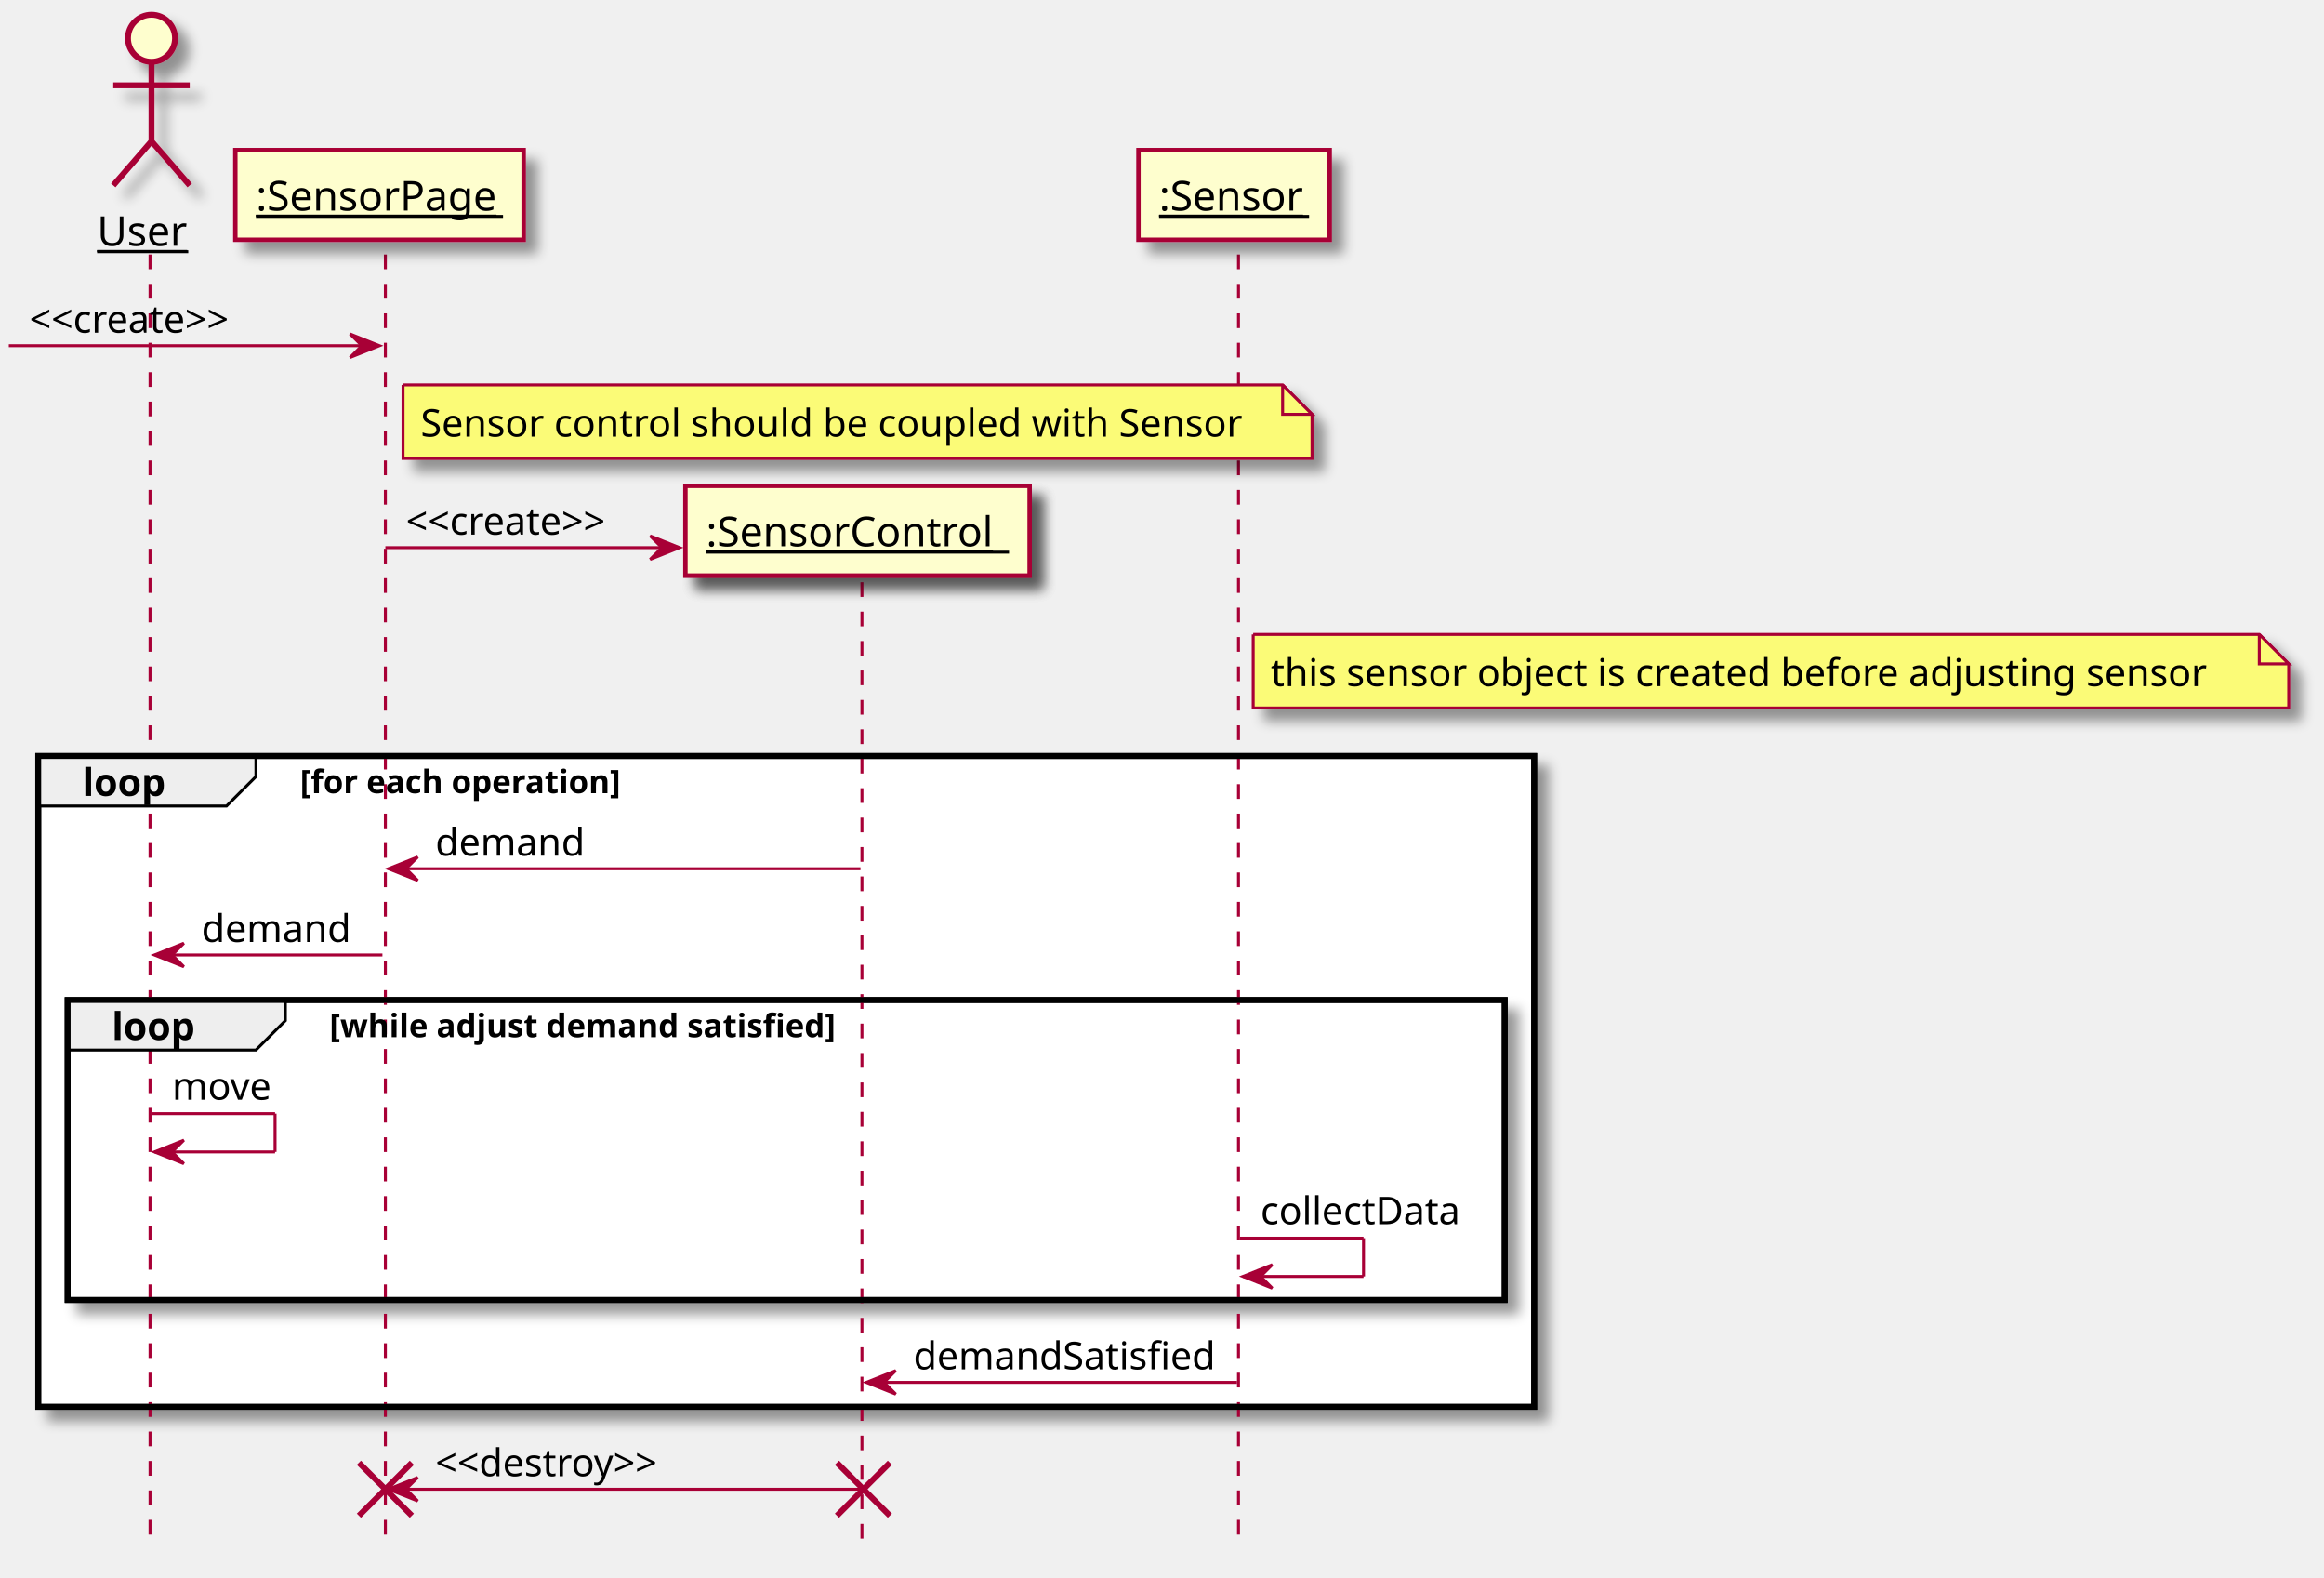
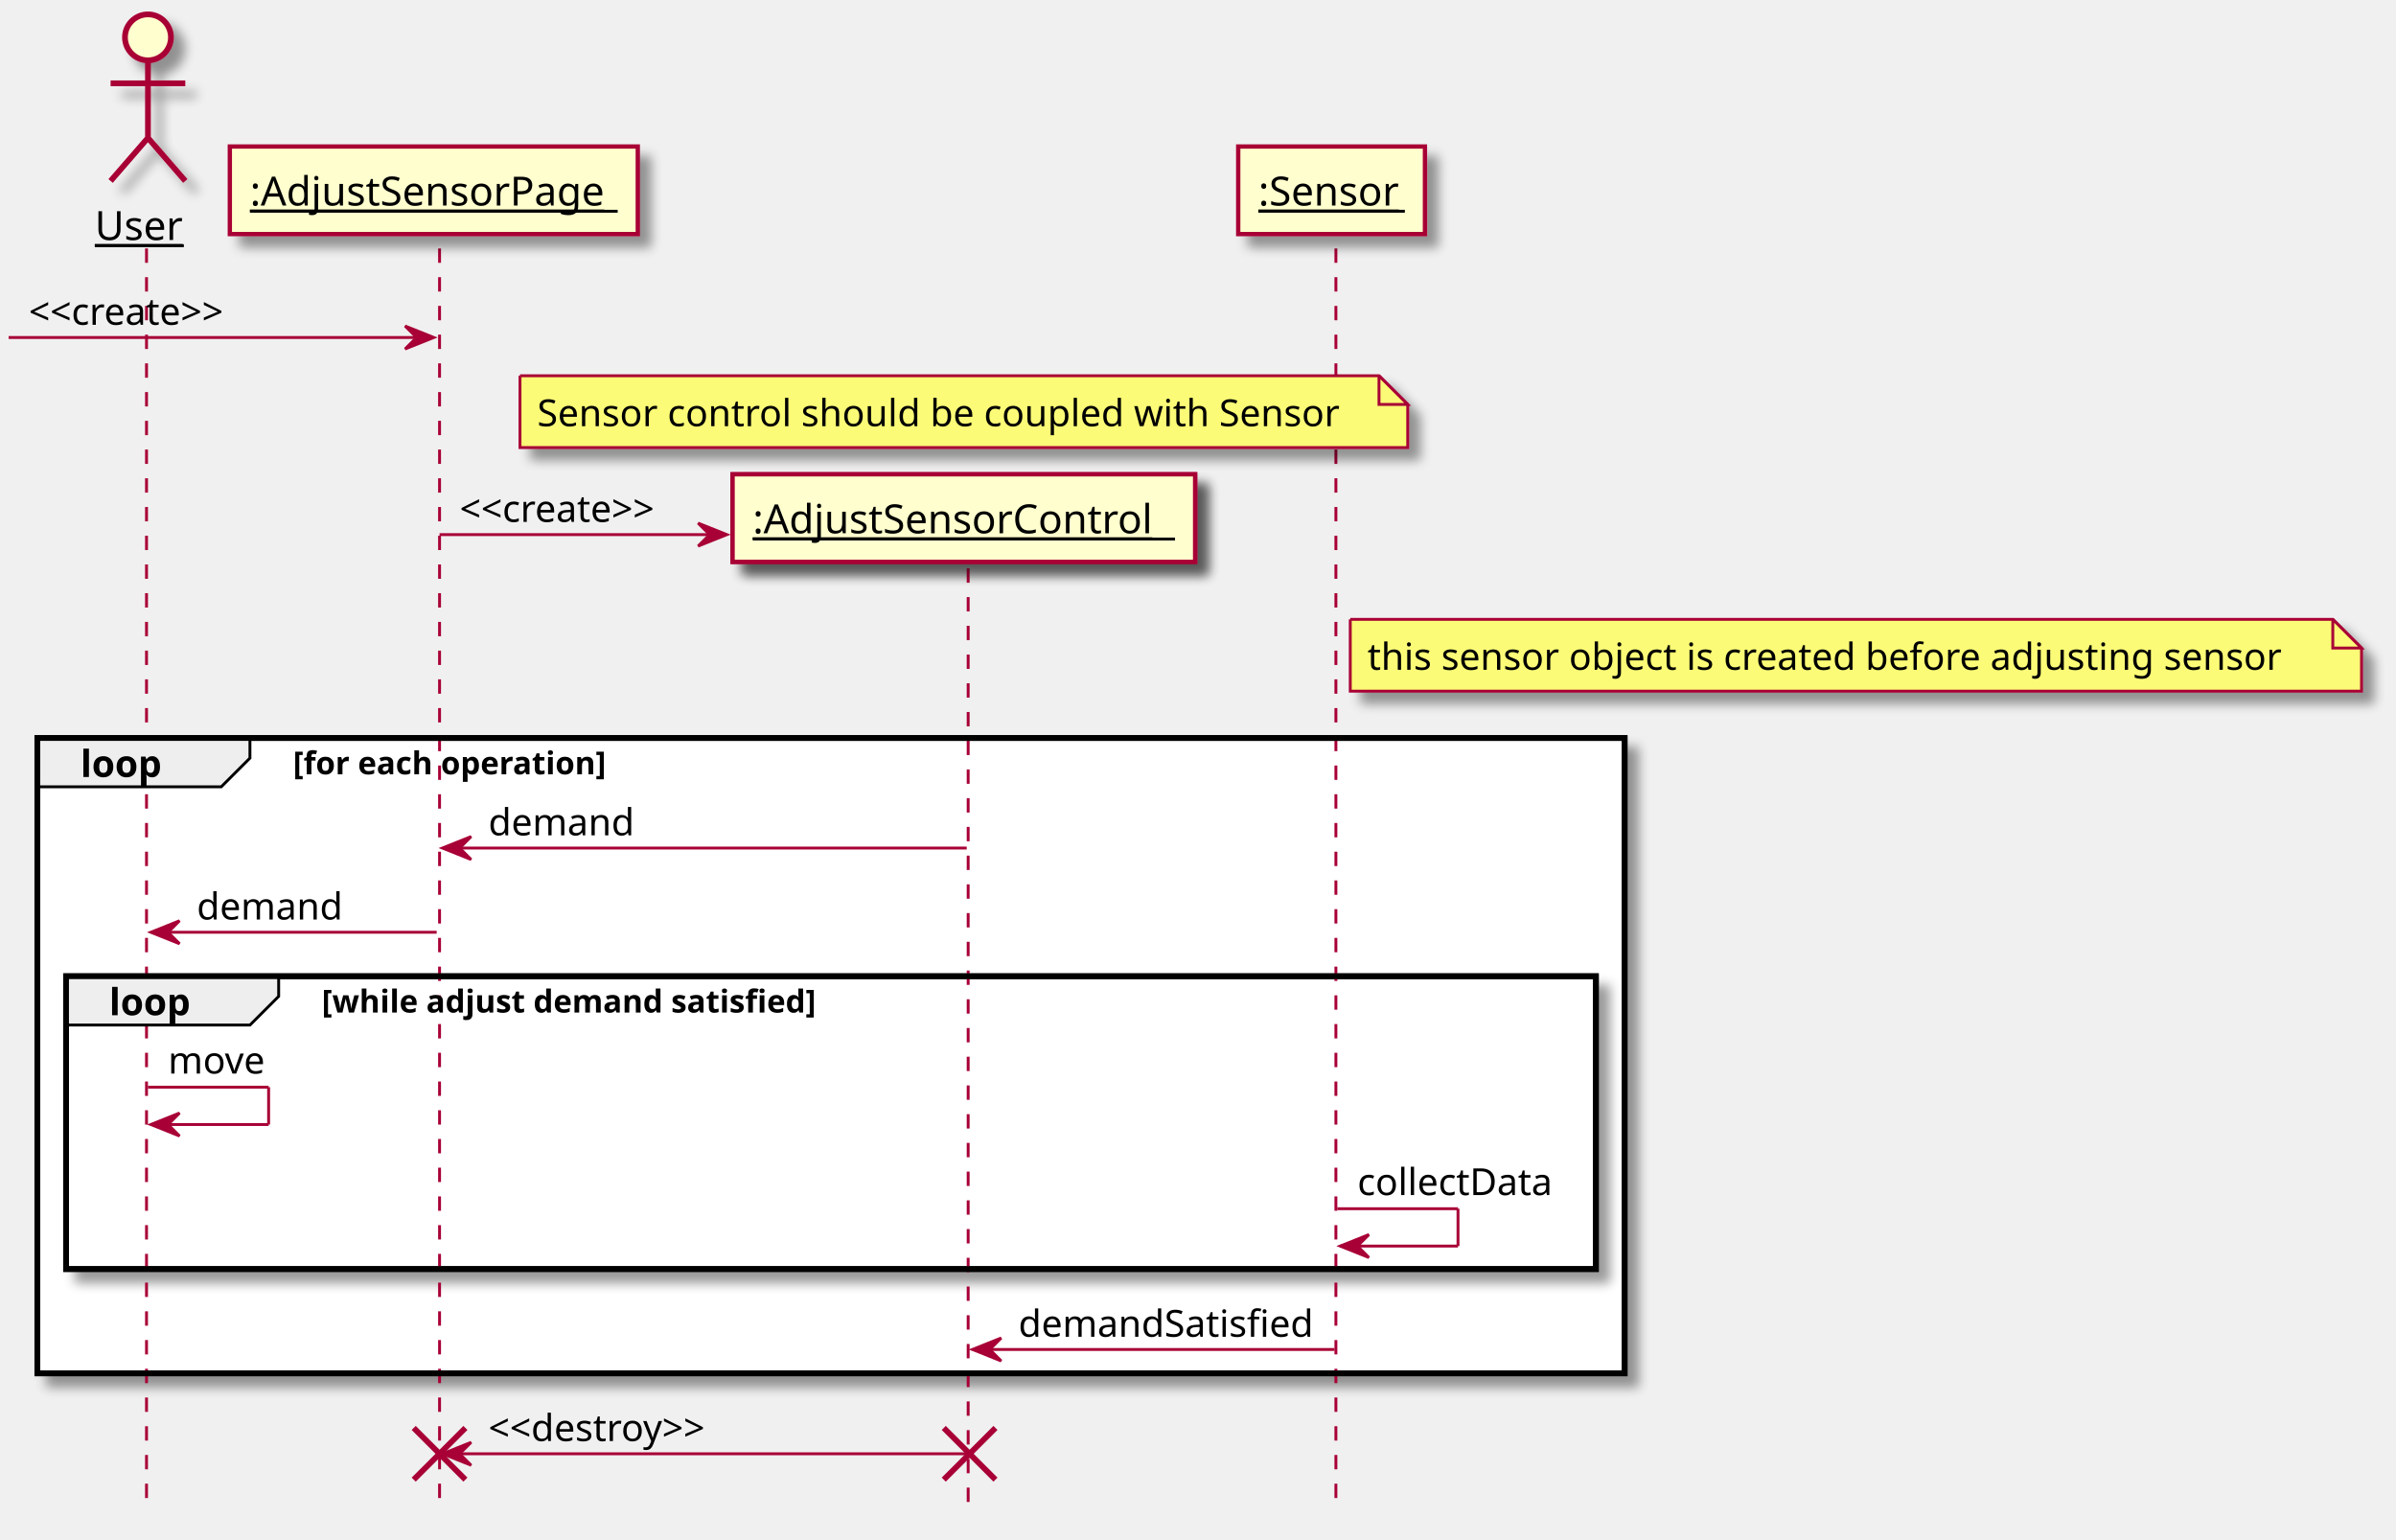
- <svg xmlns="http://www.w3.org/2000/svg" contentScriptType="application/ecmascript" contentStyleType="text/css" height="536px" preserveAspectRatio="none" style="width:790px;height:536px;" version="1.1" viewBox="0 0 790 536" width="790px" zoomAndPan="magnify">
+ <svg xmlns="http://www.w3.org/2000/svg" contentScriptType="application/ecmascript" contentStyleType="text/css" height="536px" preserveAspectRatio="none" style="width:834px;height:536px;" version="1.1" viewBox="0 0 834 536" width="834px" zoomAndPan="magnify">
  <defs>
-     <filter height="300%" id="fe5qnjnzwjerp" width="300%" x="-1" y="-1">
+     <filter height="300%" id="f1w7aibb32n2hx" width="300%" x="-1" y="-1">
      <feGaussianBlur result="blurOut" stdDeviation="2.0" />
      <feColorMatrix in="blurOut" result="blurOut2" type="matrix" values="0 0 0 0 0 0 0 0 0 0 0 0 0 0 0 0 0 0 .4 0" />
      <feOffset dx="4.0" dy="4.0" in="blurOut2" result="blurOut3" />
      <feBlend in="SourceGraphic" in2="blurOut3" mode="normal" />
    </filter>
  </defs>
  <g>
-     <rect fill="#FEFECE" filter="url(#fe5qnjnzwjerp)" height="30.488" style="stroke: #A80036; stroke-width: 1.5;" width="117" x="233" y="165.109" />
-     <text fill="#000000" font-family="sans-serif" font-size="14" lengthAdjust="spacingAndGlyphs" text-decoration="underline" textLength="103" x="240" y="185.644">:SensorControl</text>
-     <line style="stroke: #000000; stroke-width: 1.0;" x1="240" x2="343" y1="187.644" y2="187.644" />
-     <rect fill="#FFFFFF" filter="url(#fe5qnjnzwjerp)" height="221.174" style="stroke: #000000; stroke-width: 2.0;" width="508.5" x="13" y="256.908" />
-     <rect fill="#FFFFFF" filter="url(#fe5qnjnzwjerp)" height="101.932" style="stroke: #000000; stroke-width: 2.0;" width="488.5" x="23" y="339.84" />
+     <rect fill="#FEFECE" filter="url(#f1w7aibb32n2hx)" height="30.488" style="stroke: #A80036; stroke-width: 1.5;" width="161" x="255" y="165.109" />
+     <text fill="#000000" font-family="sans-serif" font-size="14" lengthAdjust="spacingAndGlyphs" text-decoration="underline" textLength="147" x="262" y="185.644">:AdjustSensorControl</text>
+     <line style="stroke: #000000; stroke-width: 1.0;" x1="262" x2="409" y1="187.644" y2="187.644" />
+     <rect fill="#FFFFFF" filter="url(#f1w7aibb32n2hx)" height="221.174" style="stroke: #000000; stroke-width: 2.0;" width="552.5" x="13" y="256.908" />
+     <rect fill="#FFFFFF" filter="url(#f1w7aibb32n2hx)" height="101.932" style="stroke: #000000; stroke-width: 2.0;" width="532.5" x="23" y="339.84" />
    <line style="stroke: #A80036; stroke-width: 1.0; stroke-dasharray: 5.0,5.0;" x1="51" x2="51" y1="86.488" y2="524.393" />
-     <line style="stroke: #A80036; stroke-width: 1.0; stroke-dasharray: 5.0,5.0;" x1="131" x2="131" y1="86.488" y2="524.393" />
-     <line style="stroke: #A80036; stroke-width: 1.0; stroke-dasharray: 5.0,5.0;" x1="293" x2="293" y1="197.853" y2="524.393" />
-     <line style="stroke: #A80036; stroke-width: 1.0; stroke-dasharray: 5.0,5.0;" x1="421" x2="421" y1="86.488" y2="524.393" />
+     <line style="stroke: #A80036; stroke-width: 1.0; stroke-dasharray: 5.0,5.0;" x1="153" x2="153" y1="86.488" y2="524.393" />
+     <line style="stroke: #A80036; stroke-width: 1.0; stroke-dasharray: 5.0,5.0;" x1="337" x2="337" y1="197.853" y2="524.393" />
+     <line style="stroke: #A80036; stroke-width: 1.0; stroke-dasharray: 5.0,5.0;" x1="465" x2="465" y1="86.488" y2="524.393" />
    <text fill="#000000" font-family="sans-serif" font-size="14" lengthAdjust="spacingAndGlyphs" text-decoration="underline" textLength="31" x="33" y="83.535">User</text>
    <line style="stroke: #000000; stroke-width: 1.0;" x1="33" x2="64" y1="85.535" y2="85.535" />
-     <ellipse cx="51.5" cy="13" fill="#FEFECE" filter="url(#fe5qnjnzwjerp)" rx="8" ry="8" style="stroke: #A80036; stroke-width: 2.0;" />
-     <path d="M51.5,21 L51.5,48 M38.5,29 L64.5,29 M51.5,48 L38.5,63 M51.5,48 L64.5,63 " fill="none" filter="url(#fe5qnjnzwjerp)" style="stroke: #A80036; stroke-width: 2.0;" />
-     <rect fill="#FEFECE" filter="url(#fe5qnjnzwjerp)" height="30.488" style="stroke: #A80036; stroke-width: 1.5;" width="98" x="80" y="51" />
-     <text fill="#000000" font-family="sans-serif" font-size="14" lengthAdjust="spacingAndGlyphs" text-decoration="underline" textLength="84" x="87" y="71.535">:SensorPage</text>
-     <line style="stroke: #000000; stroke-width: 1.0;" x1="87" x2="171" y1="73.535" y2="73.535" />
-     <rect fill="#FEFECE" filter="url(#fe5qnjnzwjerp)" height="30.488" style="stroke: #A80036; stroke-width: 1.5;" width="65" x="387" y="51" />
-     <text fill="#000000" font-family="sans-serif" font-size="14" lengthAdjust="spacingAndGlyphs" text-decoration="underline" textLength="51" x="394" y="71.535">:Sensor</text>
-     <line style="stroke: #000000; stroke-width: 1.0;" x1="394" x2="445" y1="73.535" y2="73.535" />
-     <polygon fill="#A80036" points="119,113.488,129,117.488,119,121.488,123,117.488" style="stroke: #A80036; stroke-width: 1.0;" />
-     <line style="stroke: #A80036; stroke-width: 1.0;" x1="3" x2="125" y1="117.488" y2="117.488" />
+     <ellipse cx="51.5" cy="13" fill="#FEFECE" filter="url(#f1w7aibb32n2hx)" rx="8" ry="8" style="stroke: #A80036; stroke-width: 2.0;" />
+     <path d="M51.5,21 L51.5,48 M38.5,29 L64.5,29 M51.5,48 L38.5,63 M51.5,48 L64.5,63 " fill="none" filter="url(#f1w7aibb32n2hx)" style="stroke: #A80036; stroke-width: 2.0;" />
+     <rect fill="#FEFECE" filter="url(#f1w7aibb32n2hx)" height="30.488" style="stroke: #A80036; stroke-width: 1.5;" width="142" x="80" y="51" />
+     <text fill="#000000" font-family="sans-serif" font-size="14" lengthAdjust="spacingAndGlyphs" text-decoration="underline" textLength="128" x="87" y="71.535">:AdjustSensorPage</text>
+     <line style="stroke: #000000; stroke-width: 1.0;" x1="87" x2="215" y1="73.535" y2="73.535" />
+     <rect fill="#FEFECE" filter="url(#f1w7aibb32n2hx)" height="30.488" style="stroke: #A80036; stroke-width: 1.5;" width="65" x="431" y="51" />
+     <text fill="#000000" font-family="sans-serif" font-size="14" lengthAdjust="spacingAndGlyphs" text-decoration="underline" textLength="51" x="438" y="71.535">:Sensor</text>
+     <line style="stroke: #000000; stroke-width: 1.0;" x1="438" x2="489" y1="73.535" y2="73.535" />
+     <polygon fill="#A80036" points="141,113.488,151,117.488,141,121.488,145,117.488" style="stroke: #A80036; stroke-width: 1.0;" />
+     <line style="stroke: #A80036; stroke-width: 1.0;" x1="3" x2="147" y1="117.488" y2="117.488" />
    <text fill="#000000" font-family="sans-serif" font-size="13" lengthAdjust="spacingAndGlyphs" textLength="78" x="10" y="113.057">&lt;&lt;create&gt;&gt;</text>
-     <path d="M137,130.799 L137,155.799 L446,155.799 L446,140.799 L436,130.799 L137,130.799 " fill="#FBFB77" filter="url(#fe5qnjnzwjerp)" style="stroke: #A80036; stroke-width: 1.0;" />
-     <path d="M436,130.799 L436,140.799 L446,140.799 L436,130.799 " fill="#FBFB77" style="stroke: #A80036; stroke-width: 1.0;" />
-     <text fill="#000000" font-family="sans-serif" font-size="13" lengthAdjust="spacingAndGlyphs" textLength="288" x="143" y="148.367">Sensor control should be coupled with Sensor</text>
-     <polygon fill="#A80036" points="221,182.109,231,186.109,221,190.109,225,186.109" style="stroke: #A80036; stroke-width: 1.0;" />
-     <line style="stroke: #A80036; stroke-width: 1.0;" x1="131" x2="227" y1="186.109" y2="186.109" />
-     <text fill="#000000" font-family="sans-serif" font-size="13" lengthAdjust="spacingAndGlyphs" textLength="78" x="138" y="181.678">&lt;&lt;create&gt;&gt;</text>
-     <rect fill="#FEFECE" filter="url(#fe5qnjnzwjerp)" height="30.488" style="stroke: #A80036; stroke-width: 1.5;" width="117" x="233" y="165.109" />
-     <text fill="#000000" font-family="sans-serif" font-size="14" lengthAdjust="spacingAndGlyphs" text-decoration="underline" textLength="103" x="240" y="185.644">:SensorControl</text>
-     <line style="stroke: #000000; stroke-width: 1.0;" x1="240" x2="343" y1="187.644" y2="187.644" />
-     <path d="M426,215.598 L426,240.598 L778,240.598 L778,225.598 L768,215.598 L426,215.598 " fill="#FBFB77" filter="url(#fe5qnjnzwjerp)" style="stroke: #A80036; stroke-width: 1.0;" />
-     <path d="M768,215.598 L768,225.598 L778,225.598 L768,215.598 " fill="#FBFB77" style="stroke: #A80036; stroke-width: 1.0;" />
-     <text fill="#000000" font-family="sans-serif" font-size="13" lengthAdjust="spacingAndGlyphs" textLength="331" x="432" y="233.166">this sensor object is created before adjusting sensor</text>
+     <path d="M181,130.799 L181,155.799 L490,155.799 L490,140.799 L480,130.799 L181,130.799 " fill="#FBFB77" filter="url(#f1w7aibb32n2hx)" style="stroke: #A80036; stroke-width: 1.0;" />
+     <path d="M480,130.799 L480,140.799 L490,140.799 L480,130.799 " fill="#FBFB77" style="stroke: #A80036; stroke-width: 1.0;" />
+     <text fill="#000000" font-family="sans-serif" font-size="13" lengthAdjust="spacingAndGlyphs" textLength="288" x="187" y="148.367">Sensor control should be coupled with Sensor</text>
+     <polygon fill="#A80036" points="243,182.109,253,186.109,243,190.109,247,186.109" style="stroke: #A80036; stroke-width: 1.0;" />
+     <line style="stroke: #A80036; stroke-width: 1.0;" x1="153" x2="249" y1="186.109" y2="186.109" />
+     <text fill="#000000" font-family="sans-serif" font-size="13" lengthAdjust="spacingAndGlyphs" textLength="78" x="160" y="181.678">&lt;&lt;create&gt;&gt;</text>
+     <rect fill="#FEFECE" filter="url(#f1w7aibb32n2hx)" height="30.488" style="stroke: #A80036; stroke-width: 1.5;" width="161" x="255" y="165.109" />
+     <text fill="#000000" font-family="sans-serif" font-size="14" lengthAdjust="spacingAndGlyphs" text-decoration="underline" textLength="147" x="262" y="185.644">:AdjustSensorControl</text>
+     <line style="stroke: #000000; stroke-width: 1.0;" x1="262" x2="409" y1="187.644" y2="187.644" />
+     <path d="M470,215.598 L470,240.598 L822,240.598 L822,225.598 L812,215.598 L470,215.598 " fill="#FBFB77" filter="url(#f1w7aibb32n2hx)" style="stroke: #A80036; stroke-width: 1.0;" />
+     <path d="M812,215.598 L812,225.598 L822,225.598 L812,215.598 " fill="#FBFB77" style="stroke: #A80036; stroke-width: 1.0;" />
+     <text fill="#000000" font-family="sans-serif" font-size="13" lengthAdjust="spacingAndGlyphs" textLength="331" x="476" y="233.166">this sensor object is created before adjusting sensor</text>
    <path d="M13,256.908 L87,256.908 L87,263.908 L77,273.908 L13,273.908 L13,256.908 " fill="#EEEEEE" style="stroke: #000000; stroke-width: 1.0;" />
-     <rect fill="none" height="221.174" style="stroke: #000000; stroke-width: 2.0;" width="508.5" x="13" y="256.908" />
+     <rect fill="none" height="221.174" style="stroke: #000000; stroke-width: 2.0;" width="552.5" x="13" y="256.908" />
    <text fill="#000000" font-family="sans-serif" font-size="13" font-weight="bold" lengthAdjust="spacingAndGlyphs" textLength="29" x="28" y="270.477">loop</text>
    <text fill="#000000" font-family="sans-serif" font-size="11" font-weight="bold" lengthAdjust="spacingAndGlyphs" textLength="111" x="102" y="269.543">[for each operation]</text>
-     <polygon fill="#A80036" points="142,291.219,132,295.219,142,299.219,138,295.219" style="stroke: #A80036; stroke-width: 1.0;" />
-     <line style="stroke: #A80036; stroke-width: 1.0;" x1="136" x2="292.5" y1="295.219" y2="295.219" />
-     <text fill="#000000" font-family="sans-serif" font-size="13" lengthAdjust="spacingAndGlyphs" textLength="50" x="148" y="290.787">demand</text>
+     <polygon fill="#A80036" points="164,291.219,154,295.219,164,299.219,160,295.219" style="stroke: #A80036; stroke-width: 1.0;" />
+     <line style="stroke: #A80036; stroke-width: 1.0;" x1="158" x2="336.5" y1="295.219" y2="295.219" />
+     <text fill="#000000" font-family="sans-serif" font-size="13" lengthAdjust="spacingAndGlyphs" textLength="50" x="170" y="290.787">demand</text>
    <polygon fill="#A80036" points="62.5,320.529,52.5,324.529,62.5,328.529,58.5,324.529" style="stroke: #A80036; stroke-width: 1.0;" />
-     <line style="stroke: #A80036; stroke-width: 1.0;" x1="56.5" x2="130" y1="324.529" y2="324.529" />
+     <line style="stroke: #A80036; stroke-width: 1.0;" x1="56.5" x2="152" y1="324.529" y2="324.529" />
    <text fill="#000000" font-family="sans-serif" font-size="13" lengthAdjust="spacingAndGlyphs" textLength="50" x="68.5" y="320.098">demand</text>
    <path d="M23,339.84 L97,339.84 L97,346.84 L87,356.84 L23,356.84 L23,339.84 " fill="#EEEEEE" style="stroke: #000000; stroke-width: 1.0;" />
-     <rect fill="none" height="101.932" style="stroke: #000000; stroke-width: 2.0;" width="488.5" x="23" y="339.84" />
+     <rect fill="none" height="101.932" style="stroke: #000000; stroke-width: 2.0;" width="532.5" x="23" y="339.84" />
    <text fill="#000000" font-family="sans-serif" font-size="13" font-weight="bold" lengthAdjust="spacingAndGlyphs" textLength="29" x="38" y="353.408">loop</text>
    <text fill="#000000" font-family="sans-serif" font-size="11" font-weight="bold" lengthAdjust="spacingAndGlyphs" textLength="176" x="112" y="352.475">[while adjust demand satisfied]</text>
    <line style="stroke: #A80036; stroke-width: 1.0;" x1="51.5" x2="93.5" y1="378.461" y2="378.461" />
    <line style="stroke: #A80036; stroke-width: 1.0;" x1="93.5" x2="93.5" y1="378.461" y2="391.461" />
    <line style="stroke: #A80036; stroke-width: 1.0;" x1="52.5" x2="93.5" y1="391.461" y2="391.461" />
    <polygon fill="#A80036" points="62.5,387.461,52.5,391.461,62.5,395.461,58.5,391.461" style="stroke: #A80036; stroke-width: 1.0;" />
    <text fill="#000000" font-family="sans-serif" font-size="13" lengthAdjust="spacingAndGlyphs" textLength="34" x="58.5" y="373.719">move</text>
-     <line style="stroke: #A80036; stroke-width: 1.0;" x1="421.5" x2="463.5" y1="420.772" y2="420.772" />
-     <line style="stroke: #A80036; stroke-width: 1.0;" x1="463.5" x2="463.5" y1="420.772" y2="433.772" />
-     <line style="stroke: #A80036; stroke-width: 1.0;" x1="422.5" x2="463.5" y1="433.772" y2="433.772" />
-     <polygon fill="#A80036" points="432.5,429.772,422.5,433.772,432.5,437.772,428.5,433.772" style="stroke: #A80036; stroke-width: 1.0;" />
-     <text fill="#000000" font-family="sans-serif" font-size="13" lengthAdjust="spacingAndGlyphs" textLength="71" x="428.5" y="416.029">collectData</text>
-     <polygon fill="#A80036" points="304.5,465.772,294.5,469.772,304.5,473.772,300.5,469.772" style="stroke: #A80036; stroke-width: 1.0;" />
-     <line style="stroke: #A80036; stroke-width: 1.0;" x1="298.5" x2="420.5" y1="469.772" y2="469.772" />
-     <text fill="#000000" font-family="sans-serif" font-size="13" lengthAdjust="spacingAndGlyphs" textLength="104" x="310.5" y="465.34">demandSatisfied</text>
-     <polygon fill="#A80036" points="142,502.082,132,506.082,142,510.082,138,506.082" style="stroke: #A80036; stroke-width: 1.0;" />
-     <line style="stroke: #A80036; stroke-width: 1.0;" x1="136" x2="292.5" y1="506.082" y2="506.082" />
-     <text fill="#000000" font-family="sans-serif" font-size="13" lengthAdjust="spacingAndGlyphs" textLength="87" x="148" y="501.65">&lt;&lt;destroy&gt;&gt;</text>
-     <line style="stroke: #A80036; stroke-width: 2.0;" x1="122" x2="140" y1="497.082" y2="515.082" />
-     <line style="stroke: #A80036; stroke-width: 2.0;" x1="122" x2="140" y1="515.082" y2="497.082" />
-     <line style="stroke: #A80036; stroke-width: 2.0;" x1="284.5" x2="302.5" y1="497.082" y2="515.082" />
-     <line style="stroke: #A80036; stroke-width: 2.0;" x1="284.5" x2="302.5" y1="515.082" y2="497.082" />
+     <line style="stroke: #A80036; stroke-width: 1.0;" x1="465.5" x2="507.5" y1="420.772" y2="420.772" />
+     <line style="stroke: #A80036; stroke-width: 1.0;" x1="507.5" x2="507.5" y1="420.772" y2="433.772" />
+     <line style="stroke: #A80036; stroke-width: 1.0;" x1="466.5" x2="507.5" y1="433.772" y2="433.772" />
+     <polygon fill="#A80036" points="476.5,429.772,466.5,433.772,476.5,437.772,472.5,433.772" style="stroke: #A80036; stroke-width: 1.0;" />
+     <text fill="#000000" font-family="sans-serif" font-size="13" lengthAdjust="spacingAndGlyphs" textLength="71" x="472.5" y="416.029">collectData</text>
+     <polygon fill="#A80036" points="348.5,465.772,338.5,469.772,348.5,473.772,344.5,469.772" style="stroke: #A80036; stroke-width: 1.0;" />
+     <line style="stroke: #A80036; stroke-width: 1.0;" x1="342.5" x2="464.5" y1="469.772" y2="469.772" />
+     <text fill="#000000" font-family="sans-serif" font-size="13" lengthAdjust="spacingAndGlyphs" textLength="104" x="354.5" y="465.34">demandSatisfied</text>
+     <polygon fill="#A80036" points="164,502.082,154,506.082,164,510.082,160,506.082" style="stroke: #A80036; stroke-width: 1.0;" />
+     <line style="stroke: #A80036; stroke-width: 1.0;" x1="158" x2="336.5" y1="506.082" y2="506.082" />
+     <text fill="#000000" font-family="sans-serif" font-size="13" lengthAdjust="spacingAndGlyphs" textLength="87" x="170" y="501.65">&lt;&lt;destroy&gt;&gt;</text>
+     <line style="stroke: #A80036; stroke-width: 2.0;" x1="144" x2="162" y1="497.082" y2="515.082" />
+     <line style="stroke: #A80036; stroke-width: 2.0;" x1="144" x2="162" y1="515.082" y2="497.082" />
+     <line style="stroke: #A80036; stroke-width: 2.0;" x1="328.5" x2="346.5" y1="497.082" y2="515.082" />
+     <line style="stroke: #A80036; stroke-width: 2.0;" x1="328.5" x2="346.5" y1="515.082" y2="497.082" />
  </g>
</svg>
